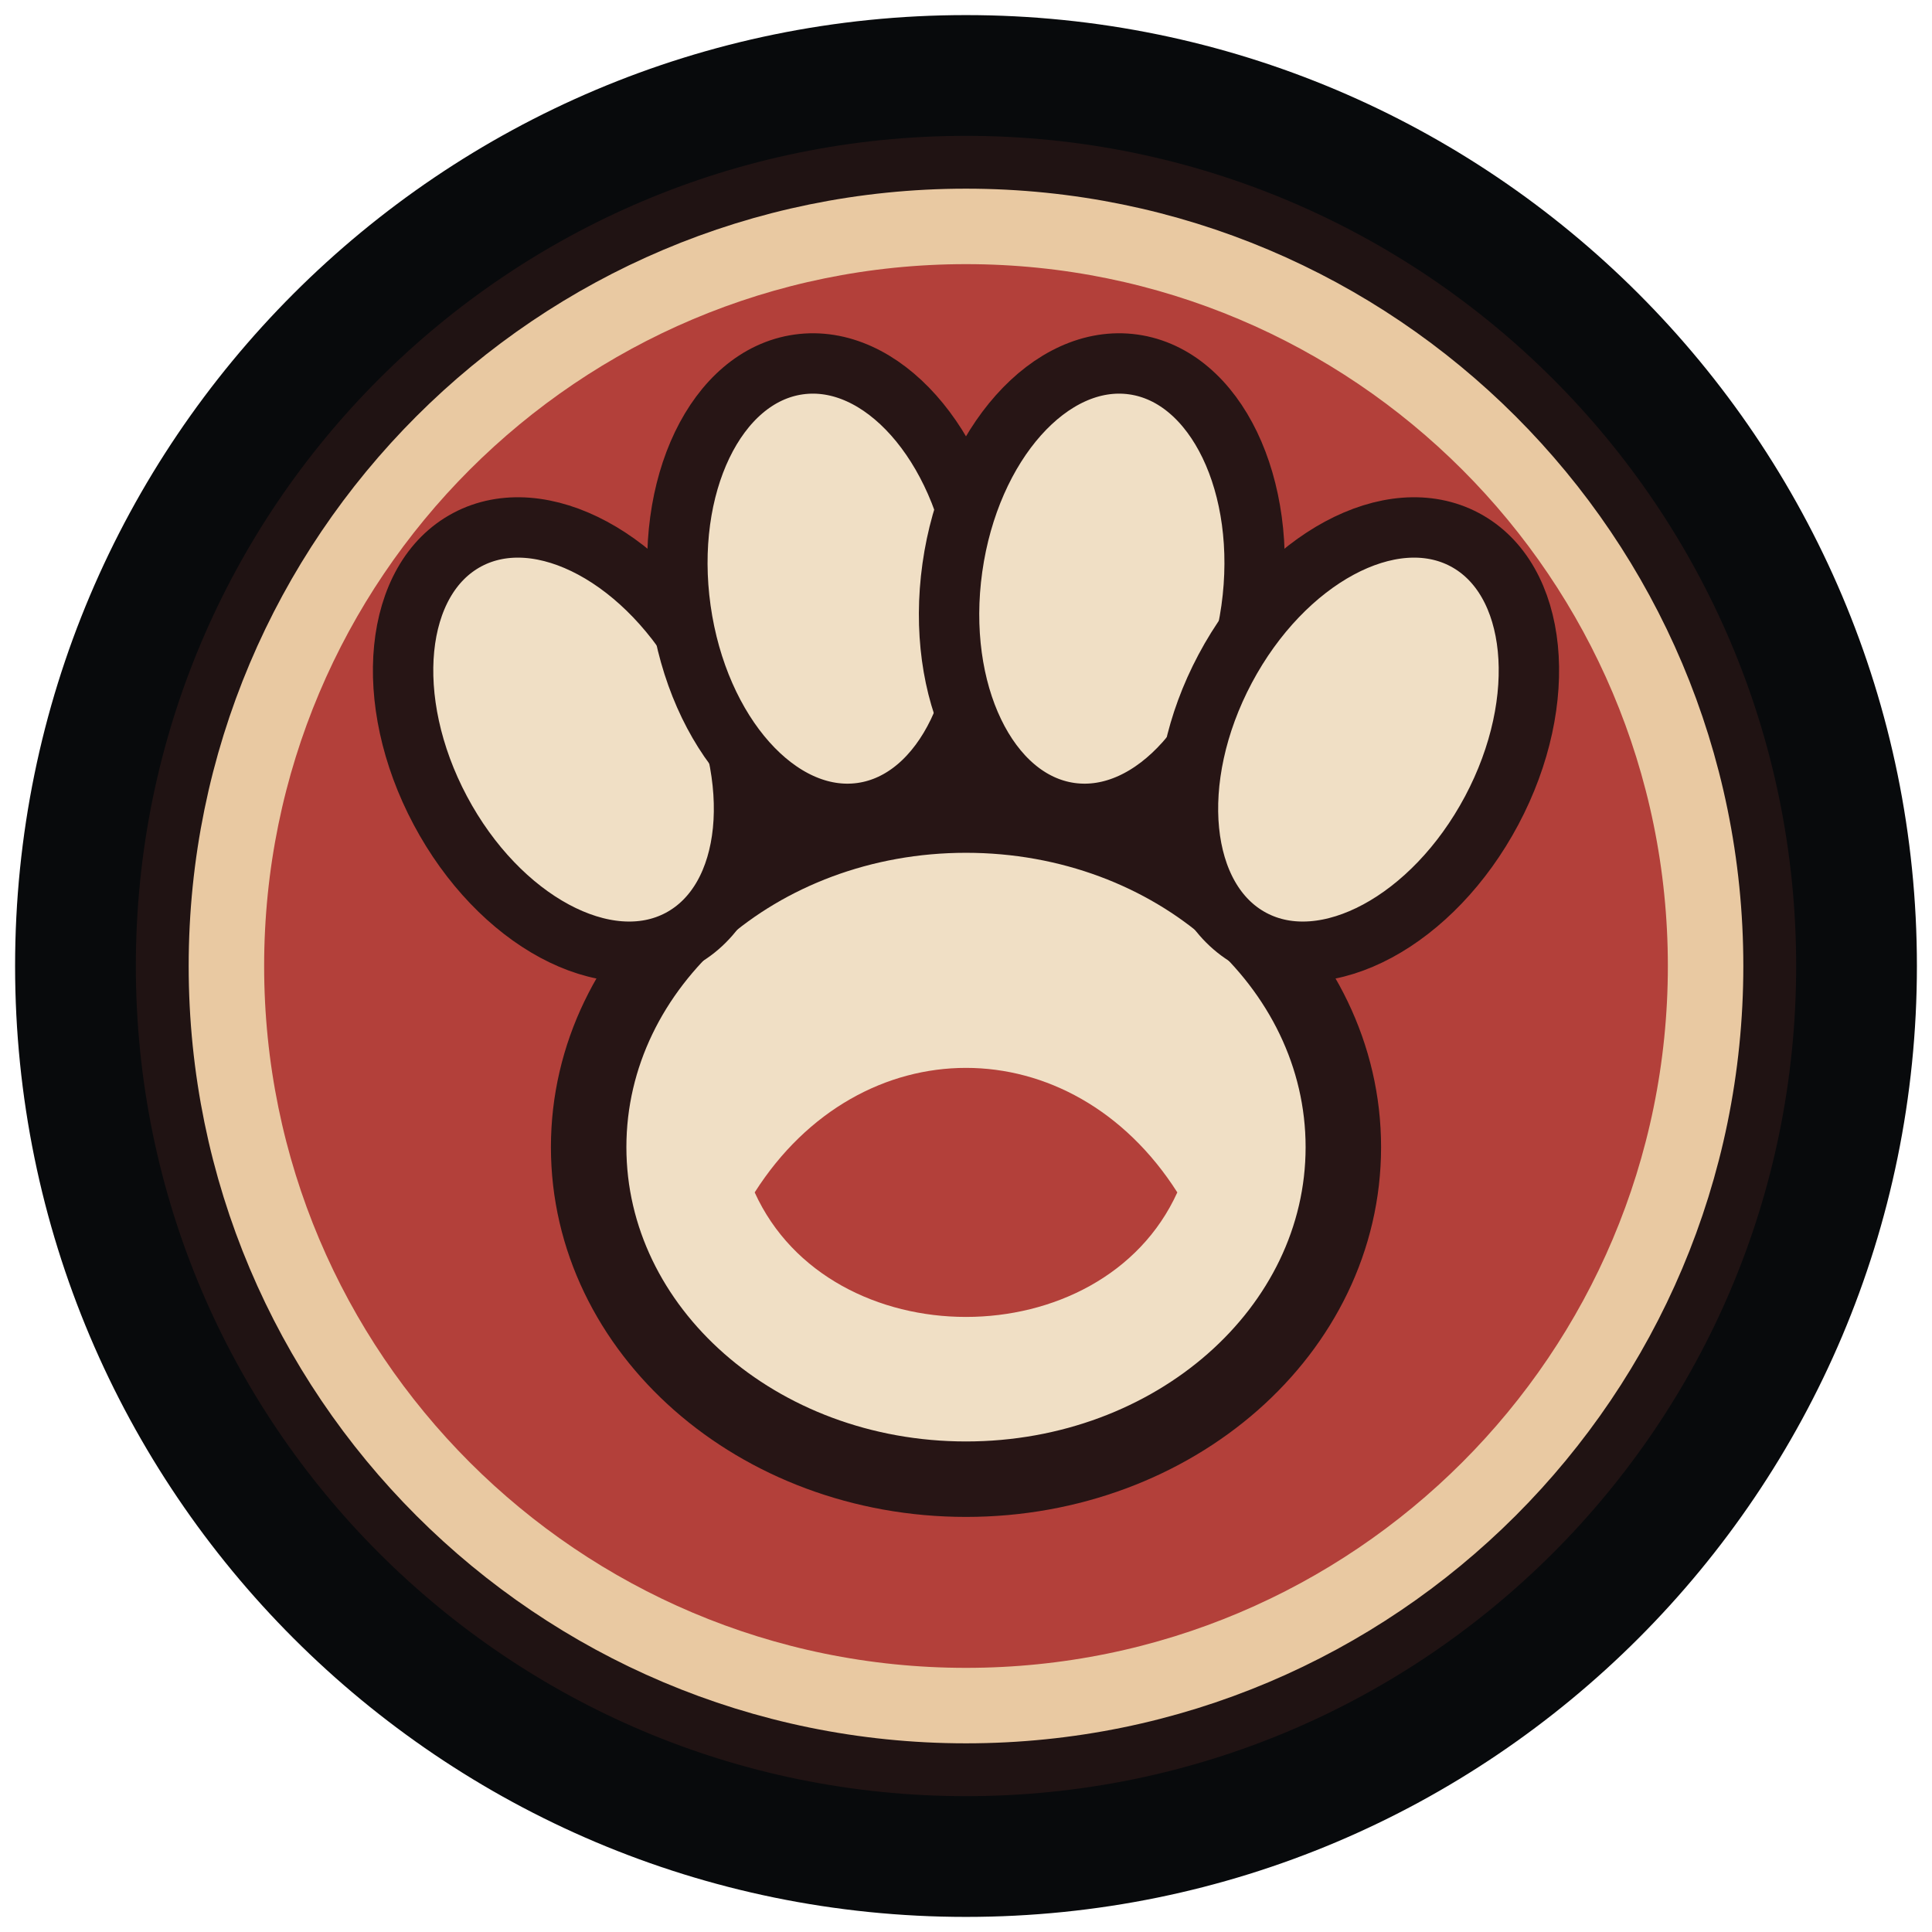
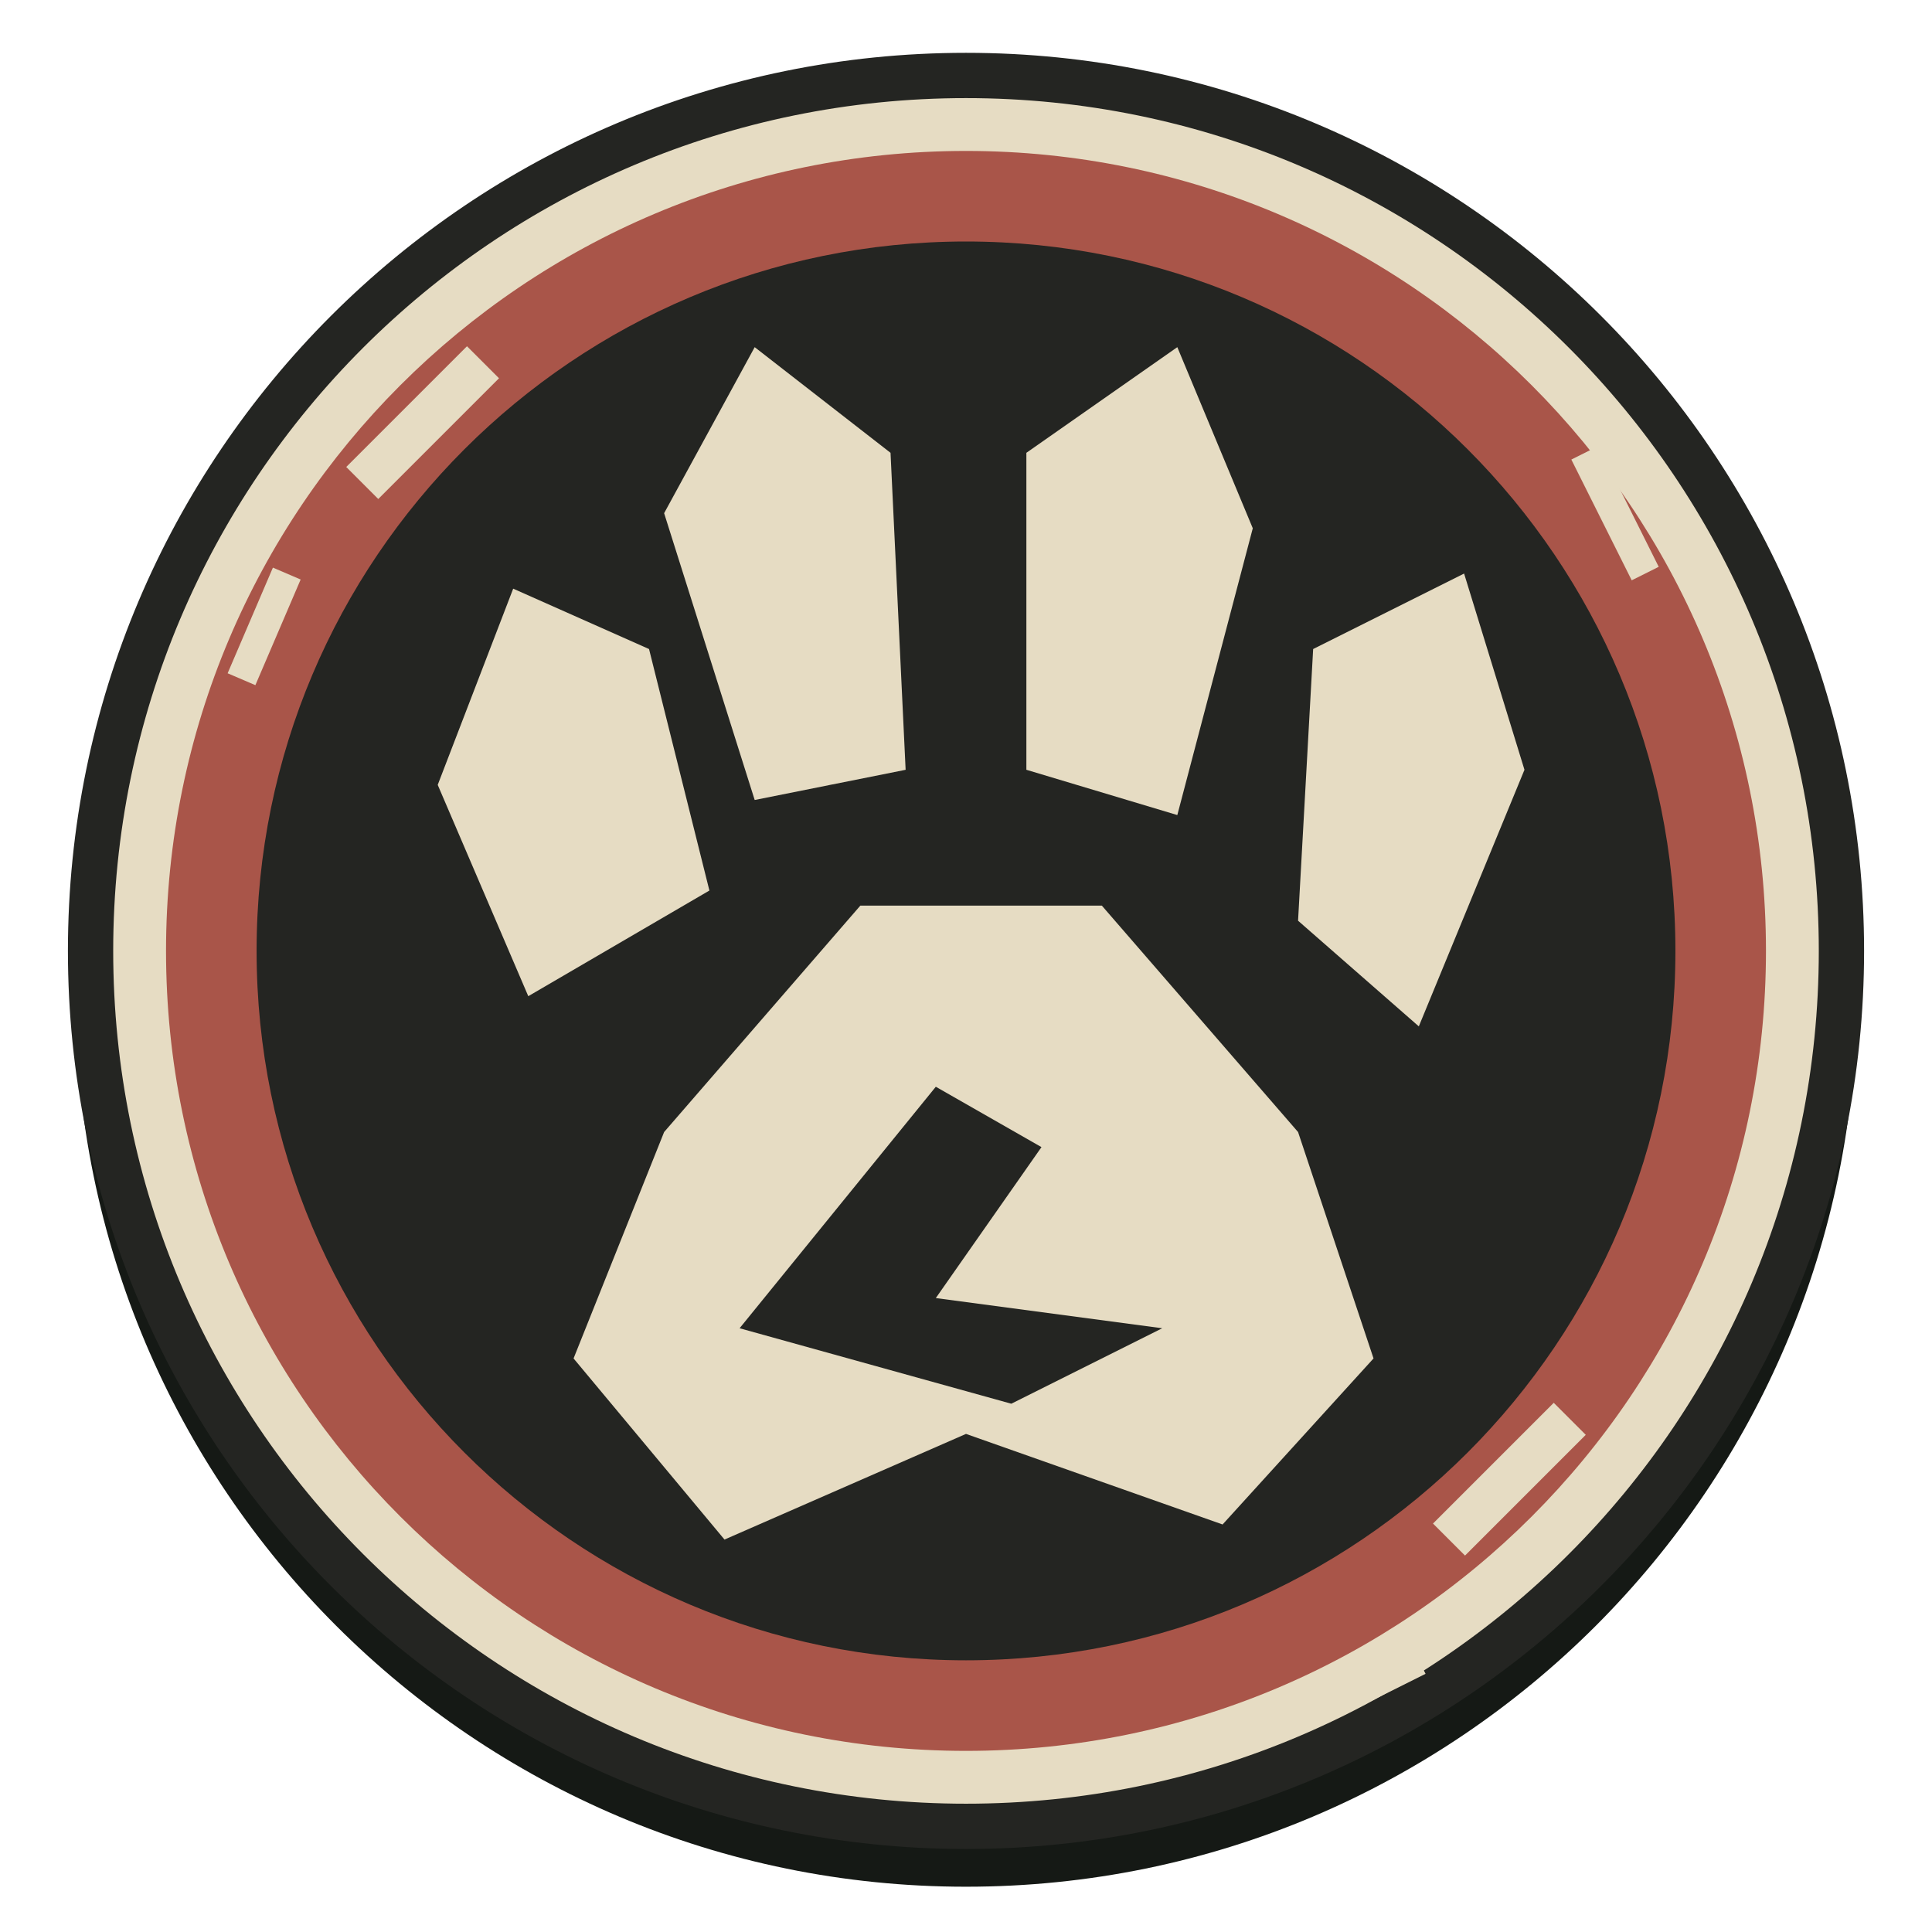
- <svg xmlns="http://www.w3.org/2000/svg" viewBox="0 0 128 128">
-   <circle cx="64" cy="64" r="59" fill="#201313" stroke="#080a0c" stroke-width="8" />
-   <circle cx="64" cy="64" r="49" fill="#b3403a" stroke="#e9c9a2" stroke-width="5" />
-   <ellipse cx="64" cy="76" rx="25" ry="22" fill="#f0dfc5" stroke="#271515" stroke-width="5" />
-   <ellipse cx="38" cy="49" rx="10" ry="15" transform="rotate(-28 38 49)" fill="#f0dfc5" stroke="#271515" stroke-width="4" />
-   <ellipse cx="55" cy="39" rx="10" ry="15" transform="rotate(-8 55 39)" fill="#f0dfc5" stroke="#271515" stroke-width="4" />
-   <ellipse cx="73" cy="39" rx="10" ry="15" transform="rotate(8 73 39)" fill="#f0dfc5" stroke="#271515" stroke-width="4" />
-   <ellipse cx="90" cy="49" rx="10" ry="15" transform="rotate(28 90 49)" fill="#f0dfc5" stroke="#271515" stroke-width="4" />
-   <path d="M50 79c7-11 21-11 28 0-5 11-23 11-28 0z" fill="#b3403a" />
+ <svg xmlns="http://www.w3.org/2000/svg" viewBox="0 0 128 128" role="img" aria-label="Enclave of the Bear">
+   <circle cx="64" cy="66" r="59" fill="#151915" />
+   <circle cx="64" cy="63" r="58" fill="#e6dcc3" stroke="#242522" stroke-width="3" />
+   <circle cx="64" cy="63" r="53" fill="#a95549" />
+   <circle cx="64" cy="63" r="47" fill="#242522" />
+   <path d="M24 32 32 24M96 102 104 94" stroke="#e6dcc3" stroke-width="3" />
+   <path d="M35 66 29 52 34 39 43 43 47 59ZM50 53 44 34 50 23 59 30 60 51ZM68 51 68 30 78 23 83 35 78 54ZM86 61 87 43 97 38 101 51 94 68ZM38 90 44 75 57 60H73L86 75 91 90 81 101 64 95 48 102Z" fill="#e6dcc3" />
+   <path d="M49 88 62 72 69 76 62 86 77 88 67 93Z" fill="#242522" />
+   <path d="M16 45 19 38M28 104 35 109M105 30 109 38M88 113 94 110" fill="none" stroke="#e6dcc3" stroke-width="2" />
</svg>
